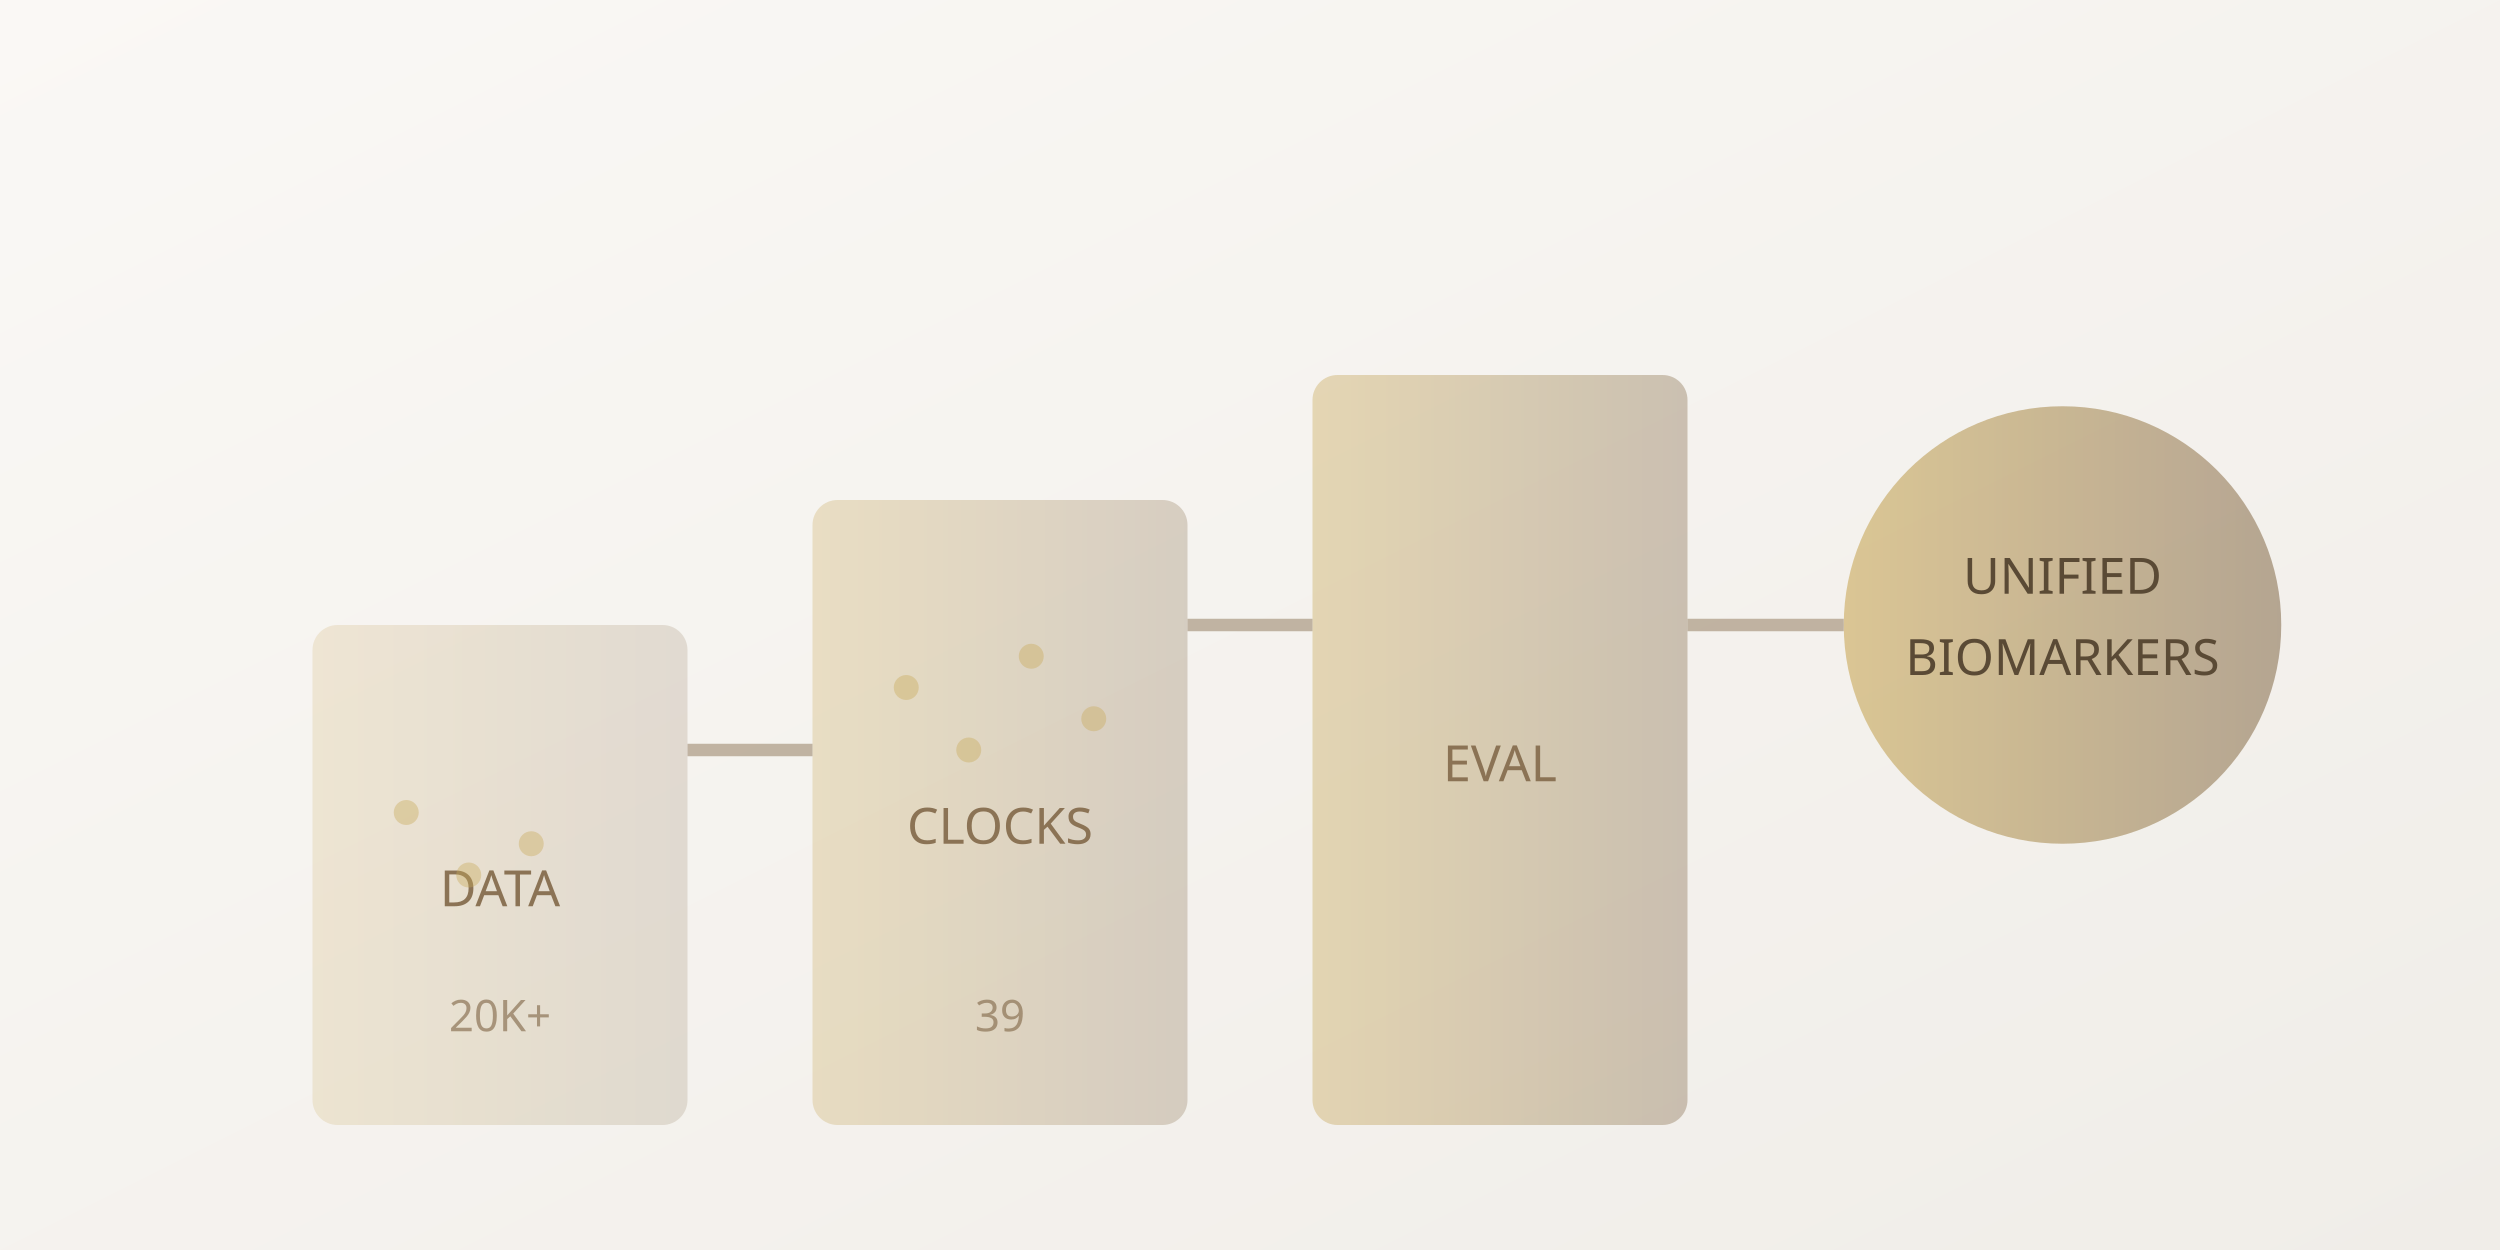
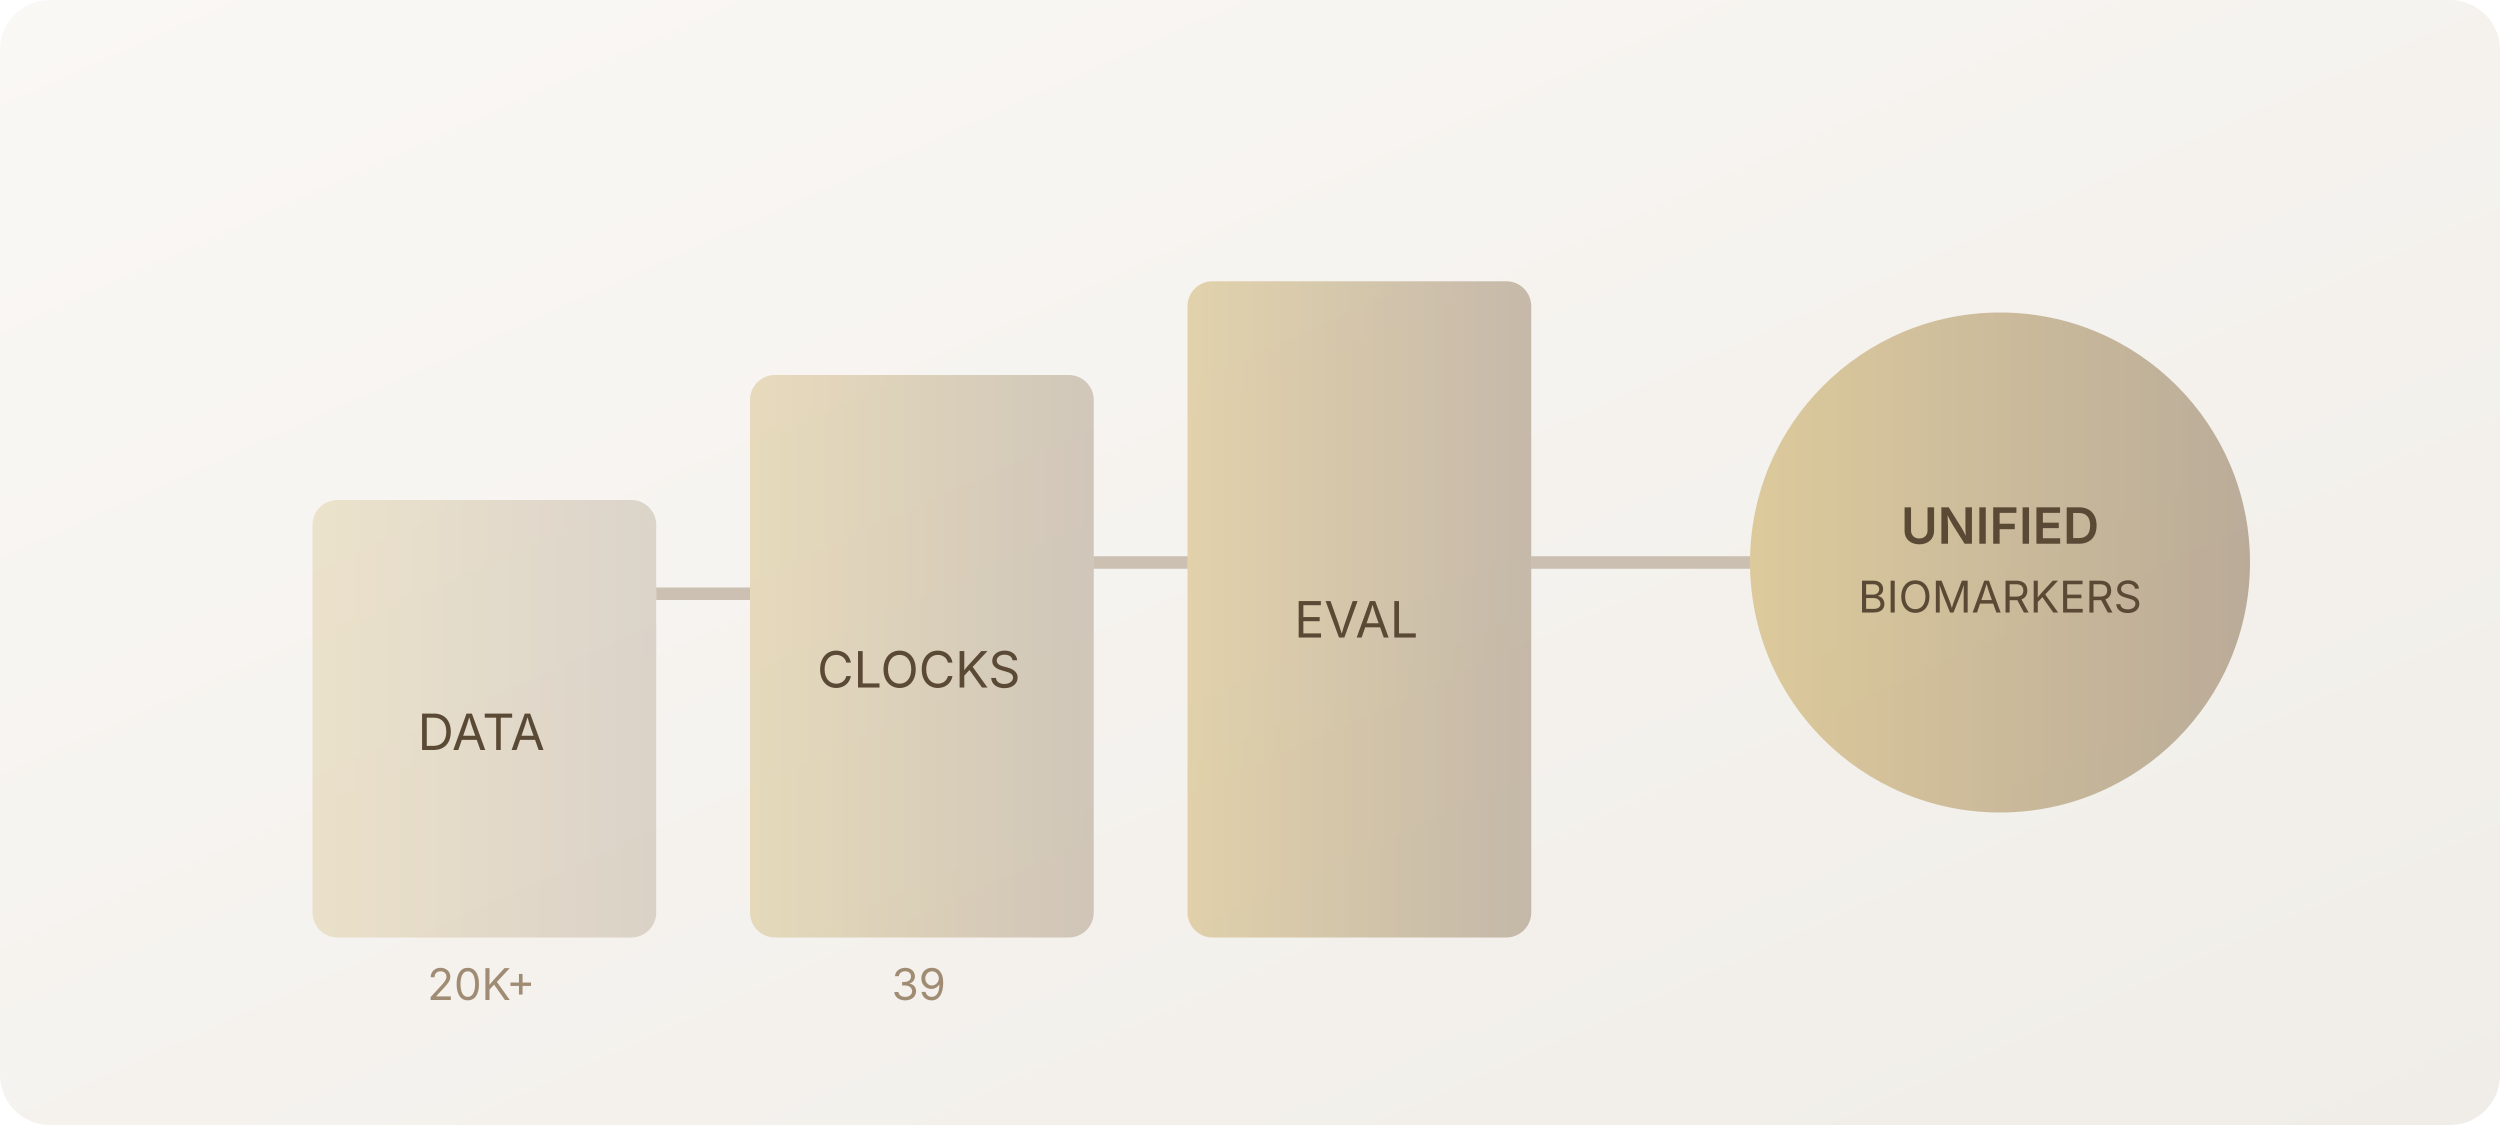
- <svg xmlns="http://www.w3.org/2000/svg" viewBox="0 0 400 200">
+ <svg xmlns="http://www.w3.org/2000/svg" viewBox="0 0 400 180" preserveAspectRatio="xMidYMid meet">
  <defs>
    <linearGradient id="bgBio" x1="0%" y1="0%" x2="100%" y2="100%">
      <stop offset="0%" stop-color="#faf8f5" />
      <stop offset="100%" stop-color="#f0ede8" />
    </linearGradient>
    <linearGradient id="goldBio" x1="0%" y1="0%" x2="100%" y2="0%">
      <stop offset="0%" stop-color="#c9a959" />
      <stop offset="100%" stop-color="#8b7355" />
    </linearGradient>
  </defs>
-   <rect fill="url(#bgBio)" width="400" height="200" />
-   <rect x="50" y="100" width="60" height="80" rx="4" fill="url(#goldBio)" opacity="0.2" />
-   <text x="80" y="145" font-family="sans-serif" font-size="8" fill="#8b7355" text-anchor="middle">DATA</text>
-   <rect x="130" y="80" width="60" height="100" rx="4" fill="url(#goldBio)" opacity="0.3" />
-   <text x="160" y="135" font-family="sans-serif" font-size="8" fill="#8b7355" text-anchor="middle">CLOCKS</text>
-   <rect x="210" y="60" width="60" height="120" rx="4" fill="url(#goldBio)" opacity="0.4" />
-   <text x="240" y="125" font-family="sans-serif" font-size="8" fill="#8b7355" text-anchor="middle">EVAL</text>
-   <circle cx="330" cy="100" r="35" fill="url(#goldBio)" opacity="0.6" />
-   <text x="330" y="95" font-family="sans-serif" font-size="8" fill="#5a4a35" text-anchor="middle">UNIFIED</text>
-   <text x="330" y="108" font-family="sans-serif" font-size="8" fill="#5a4a35" text-anchor="middle">BIOMARKERS</text>
-   <path d="M110,120 L130,120" stroke="#8b7355" stroke-width="2" fill="none" opacity="0.5" marker-end="url(#arrowBio)" />
-   <path d="M190,100 L210,100" stroke="#8b7355" stroke-width="2" fill="none" opacity="0.5" />
-   <path d="M270,100 L295,100" stroke="#8b7355" stroke-width="2" fill="none" opacity="0.5" />
-   <g opacity="0.4">
-     <circle cx="65" cy="130" r="2" fill="#c9a959" />
-     <circle cx="75" cy="140" r="2" fill="#c9a959" />
-     <circle cx="85" cy="135" r="2" fill="#c9a959" />
-     <circle cx="145" cy="110" r="2" fill="#c9a959" />
-     <circle cx="155" cy="120" r="2" fill="#c9a959" />
-     <circle cx="165" cy="105" r="2" fill="#c9a959" />
-     <circle cx="175" cy="115" r="2" fill="#c9a959" />
-   </g>
-   <text x="80" y="165" font-family="sans-serif" font-size="7" fill="#8b7355" text-anchor="middle" opacity="0.7">20K+</text>
-   <text x="160" y="165" font-family="sans-serif" font-size="7" fill="#8b7355" text-anchor="middle" opacity="0.7">39</text>
+   <rect fill="url(#bgBio)" width="400" height="180" rx="8" />
+   <rect x="50" y="80" width="55" height="70" rx="4" fill="url(#goldBio)" opacity="0.25" />
+   <text x="77" y="120" font-family="Inter, sans-serif" font-size="8" fill="#5a4a35" text-anchor="middle">DATA</text>
+   <rect x="120" y="60" width="55" height="90" rx="4" fill="url(#goldBio)" opacity="0.35" />
+   <text x="147" y="110" font-family="Inter, sans-serif" font-size="8" fill="#5a4a35" text-anchor="middle">CLOCKS</text>
+   <rect x="190" y="45" width="55" height="105" rx="4" fill="url(#goldBio)" opacity="0.45" />
+   <text x="217" y="102" font-family="Inter, sans-serif" font-size="8" fill="#5a4a35" text-anchor="middle">EVAL</text>
+   <circle cx="320" cy="90" r="40" fill="url(#goldBio)" opacity="0.55" />
+   <text x="320" y="87" font-family="Inter, sans-serif" font-size="8" fill="#5a4a35" text-anchor="middle" font-weight="600">UNIFIED</text>
+   <text x="320" y="98" font-family="Inter, sans-serif" font-size="7" fill="#5a4a35" text-anchor="middle">BIOMARKERS</text>
+   <path d="M105,95 L120,95" stroke="#8b7355" stroke-width="2" fill="none" opacity="0.4" />
+   <path d="M175,90 L190,90" stroke="#8b7355" stroke-width="2" fill="none" opacity="0.4" />
+   <path d="M245,90 L280,90" stroke="#8b7355" stroke-width="2" fill="none" opacity="0.4" />
+   <text x="77" y="160" font-family="Inter, sans-serif" font-size="7" fill="#8b7355" text-anchor="middle" opacity="0.8">20K+</text>
+   <text x="147" y="160" font-family="Inter, sans-serif" font-size="7" fill="#8b7355" text-anchor="middle" opacity="0.8">39</text>
</svg>
